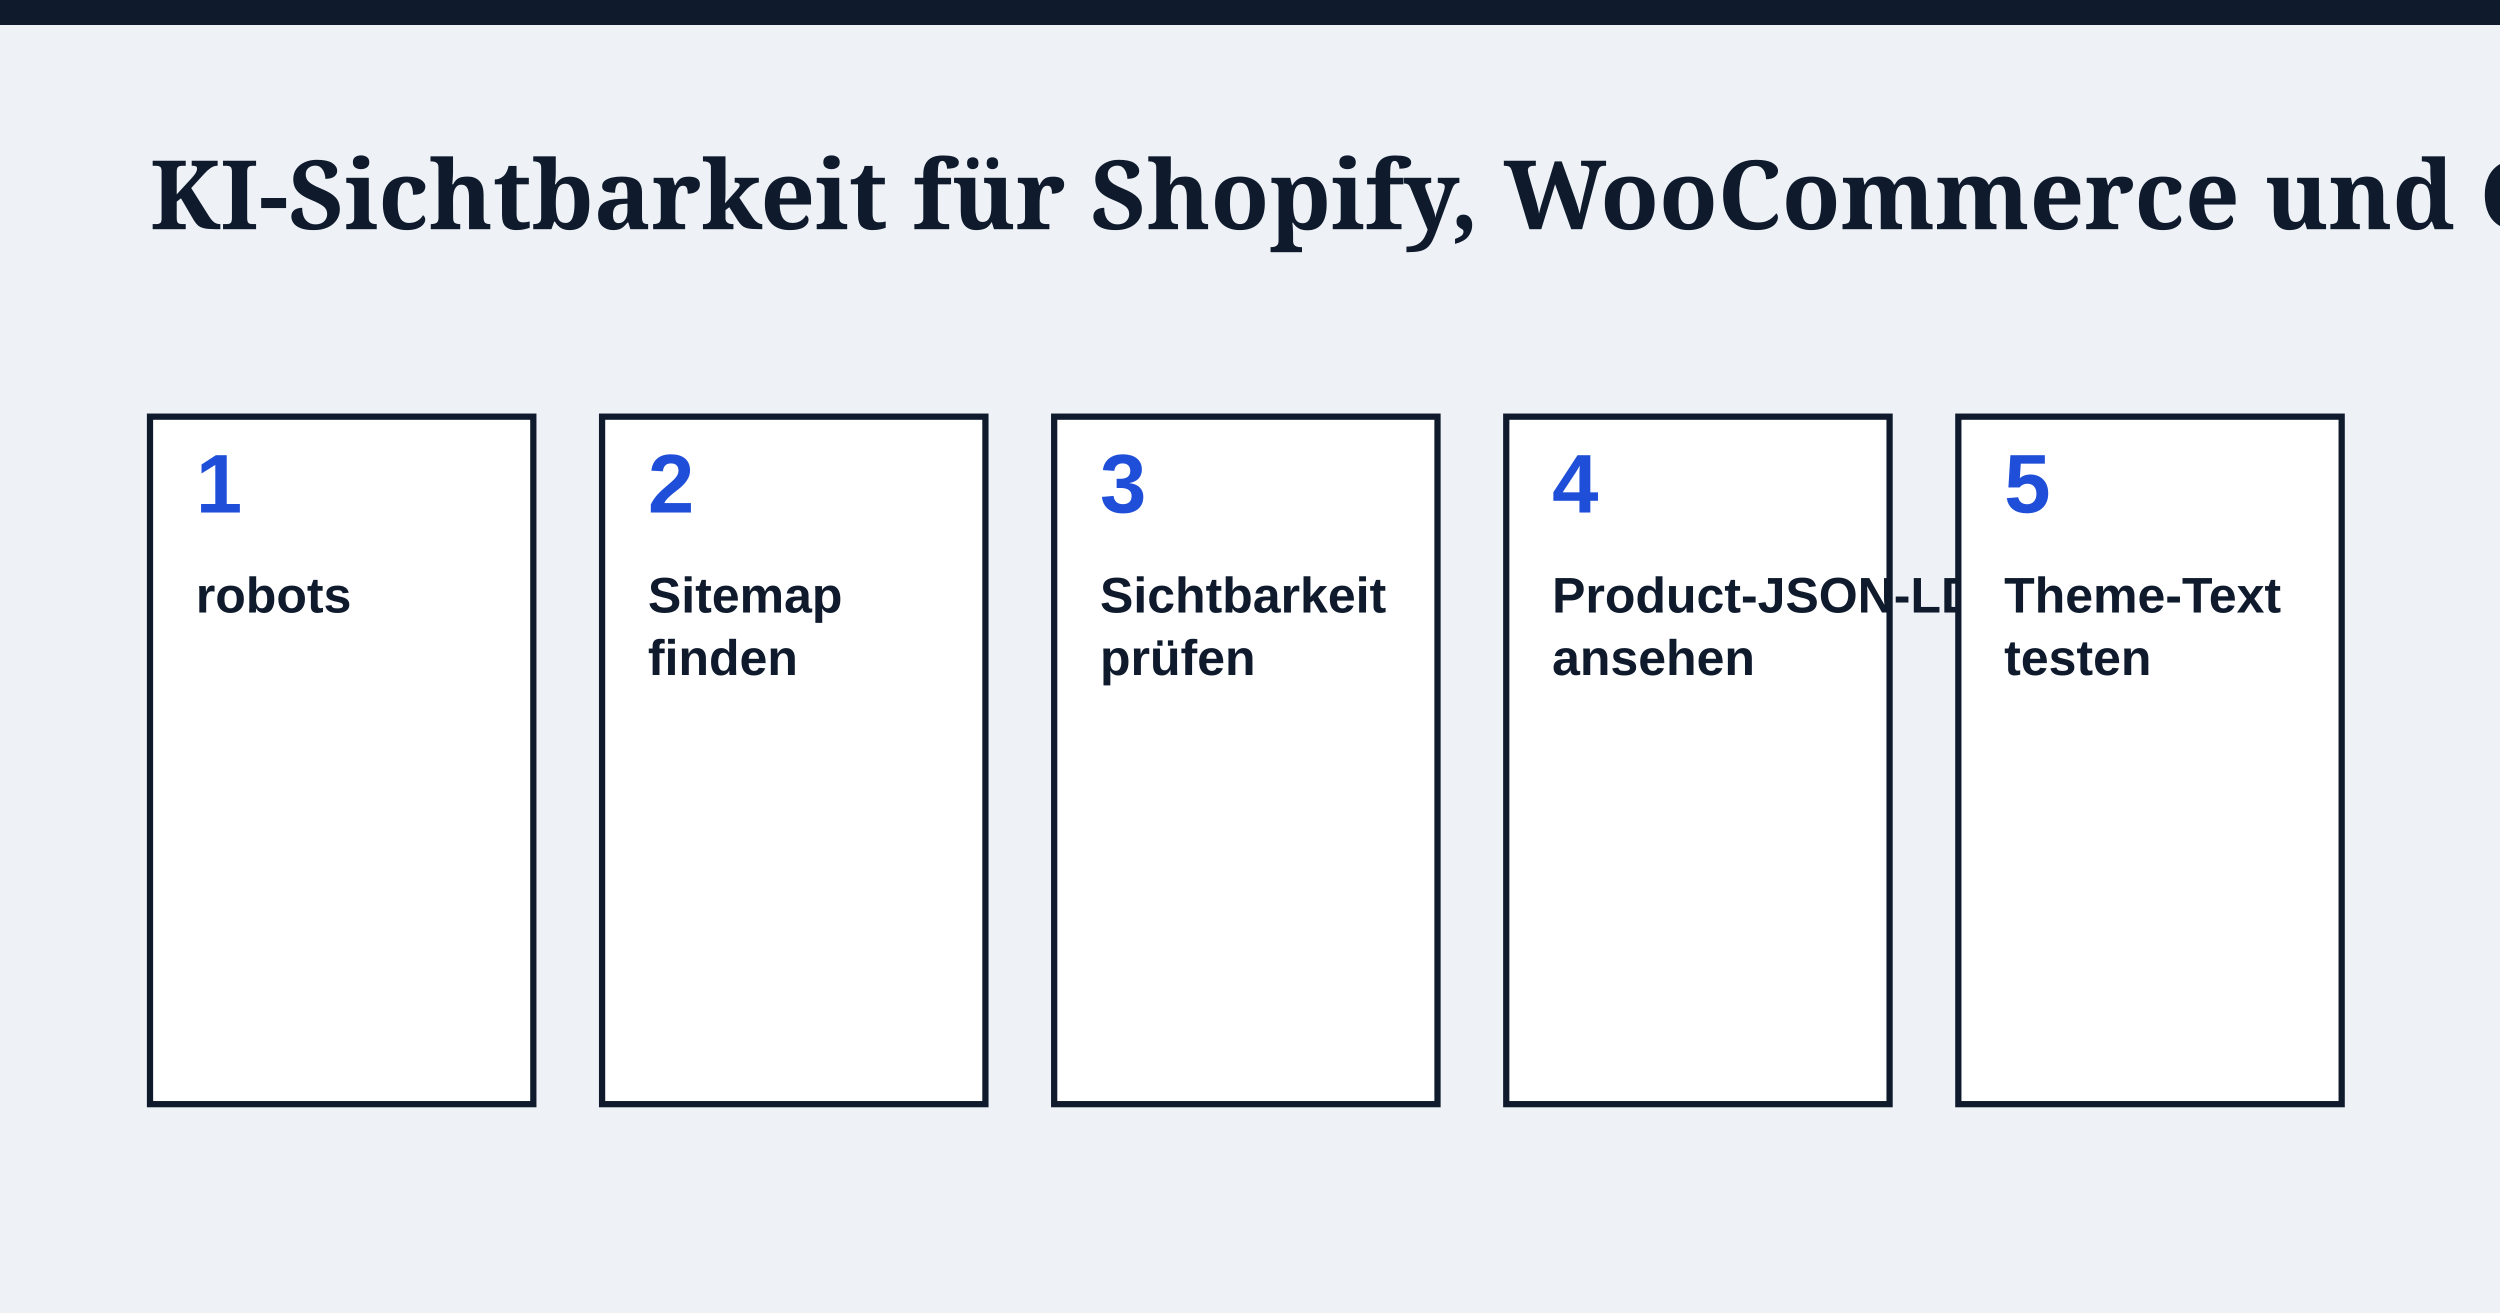
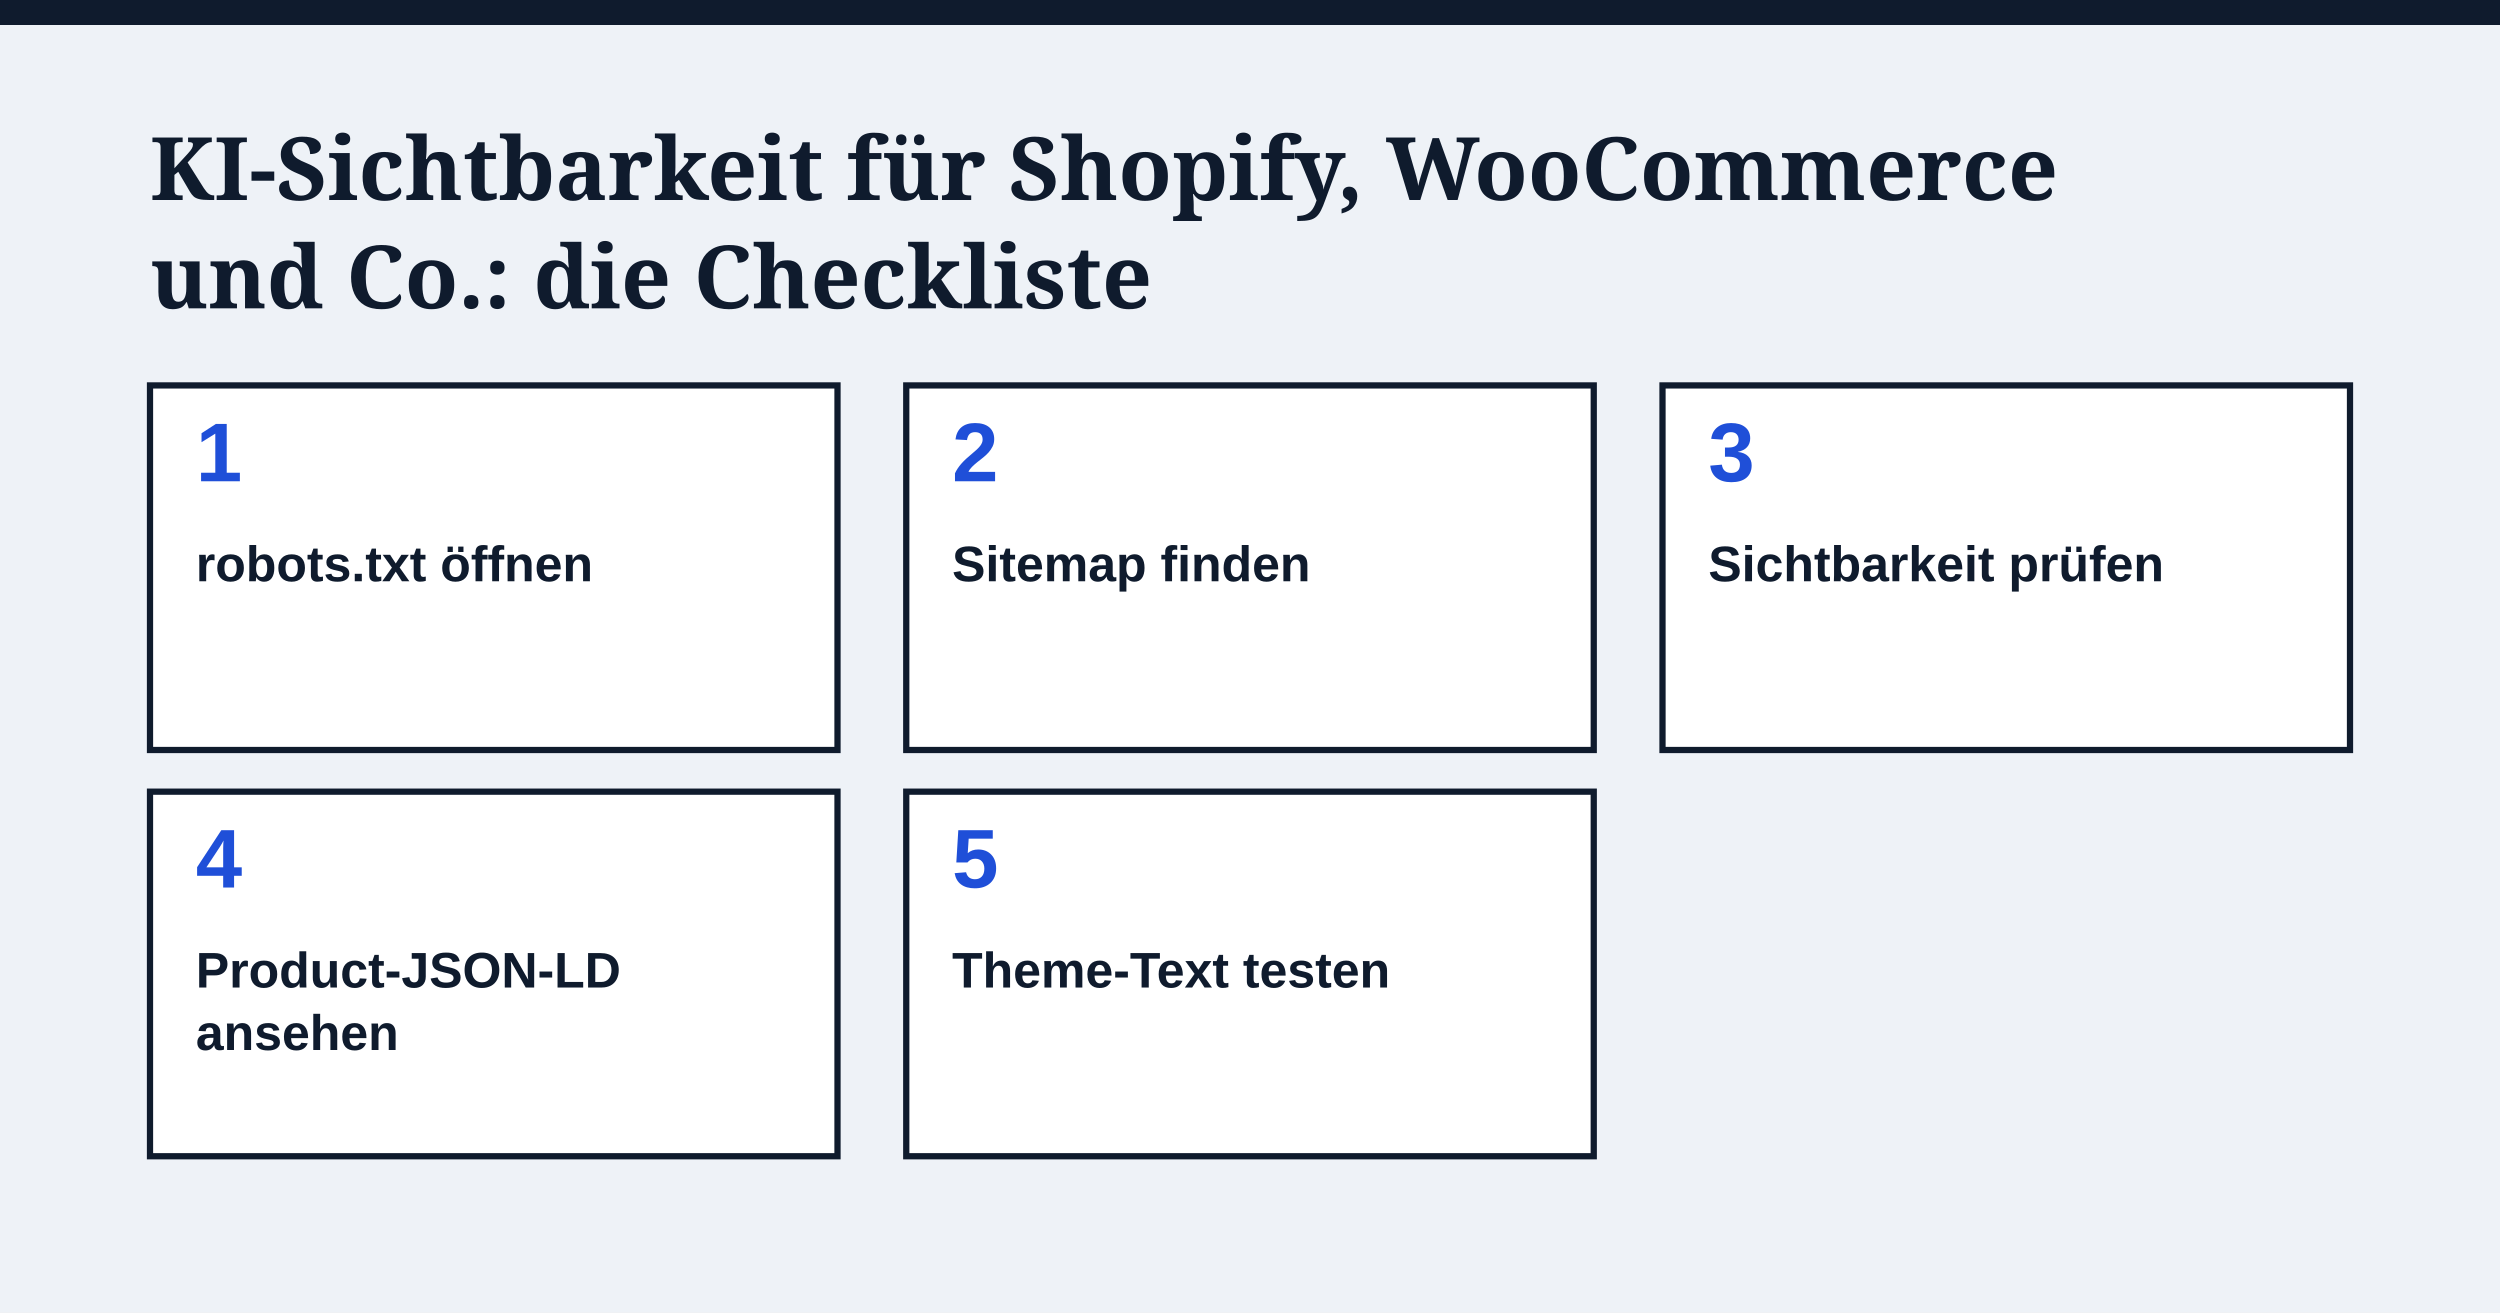
<svg xmlns="http://www.w3.org/2000/svg" viewBox="0 0 1200 630" width="1200" height="630" role="img" aria-labelledby="t d">
  <rect width="1200" height="630" fill="#EEF2F7" />
  <rect width="1200" height="12" fill="#0F1B2D" />
-   <text x="72" y="110" font-family="Georgia,serif" font-size="46" font-weight="600" fill="#0F1B2D">KI-Sichtbarkeit für Shopify, WooCommerce und Co.: die Checkliste</text>
+   <text x="72" y="96" font-family="Georgia,serif" font-size="42" font-weight="600" fill="#0F1B2D">KI-Sichtbarkeit für Shopify, WooCommerce</text>
+   <text x="72" y="148" font-family="Georgia,serif" font-size="42" font-weight="600" fill="#0F1B2D">und Co.: die Checkliste</text>
  <g font-family="system-ui,Arial,sans-serif" fill="#0F1B2D">
-     <rect x="72" y="200" width="184" height="330" fill="#fff" stroke="#0F1B2D" stroke-width="3" />
-     <text x="94" y="246" font-size="40" font-weight="600" fill="#1F4FD8">1</text>
-     <text x="94" y="294" font-size="24" font-weight="600">robots</text>
-     <rect x="289" y="200" width="184" height="330" fill="#fff" stroke="#0F1B2D" stroke-width="3" />
-     <text x="311" y="246" font-size="40" font-weight="600" fill="#1F4FD8">2</text>
-     <text x="311" y="294" font-size="24" font-weight="600">Sitemap</text>
-     <text x="311" y="324" font-size="24" font-weight="600">finden</text>
-     <rect x="506" y="200" width="184" height="330" fill="#fff" stroke="#0F1B2D" stroke-width="3" />
-     <text x="528" y="246" font-size="40" font-weight="600" fill="#1F4FD8">3</text>
-     <text x="528" y="294" font-size="24" font-weight="600">Sichtbarkeit</text>
-     <text x="528" y="324" font-size="24" font-weight="600">prüfen</text>
-     <rect x="723" y="200" width="184" height="330" fill="#fff" stroke="#0F1B2D" stroke-width="3" />
-     <text x="745" y="246" font-size="40" font-weight="600" fill="#1F4FD8">4</text>
-     <text x="745" y="294" font-size="24" font-weight="600">Product-JSON-LD</text>
-     <text x="745" y="324" font-size="24" font-weight="600">ansehen</text>
-     <rect x="940" y="200" width="184" height="330" fill="#fff" stroke="#0F1B2D" stroke-width="3" />
-     <text x="962" y="246" font-size="40" font-weight="600" fill="#1F4FD8">5</text>
-     <text x="962" y="294" font-size="24" font-weight="600">Theme-Text</text>
-     <text x="962" y="324" font-size="24" font-weight="600">testen</text>
+     <rect x="72" y="185" width="330" height="175" fill="#fff" stroke="#0F1B2D" stroke-width="3" />
+     <text x="94" y="231" font-size="40" font-weight="600" fill="#1F4FD8">1</text>
+     <text x="94" y="279" font-size="24" font-weight="600">robots.txt öffnen</text>
+     <rect x="435" y="185" width="330" height="175" fill="#fff" stroke="#0F1B2D" stroke-width="3" />
+     <text x="457" y="231" font-size="40" font-weight="600" fill="#1F4FD8">2</text>
+     <text x="457" y="279" font-size="24" font-weight="600">Sitemap finden</text>
+     <rect x="798" y="185" width="330" height="175" fill="#fff" stroke="#0F1B2D" stroke-width="3" />
+     <text x="820" y="231" font-size="40" font-weight="600" fill="#1F4FD8">3</text>
+     <text x="820" y="279" font-size="24" font-weight="600">Sichtbarkeit prüfen</text>
+     <rect x="72" y="380" width="330" height="175" fill="#fff" stroke="#0F1B2D" stroke-width="3" />
+     <text x="94" y="426" font-size="40" font-weight="600" fill="#1F4FD8">4</text>
+     <text x="94" y="474" font-size="24" font-weight="600">Product-JSON-LD</text>
+     <text x="94" y="504" font-size="24" font-weight="600">ansehen</text>
+     <rect x="435" y="380" width="330" height="175" fill="#fff" stroke="#0F1B2D" stroke-width="3" />
+     <text x="457" y="426" font-size="40" font-weight="600" fill="#1F4FD8">5</text>
+     <text x="457" y="474" font-size="24" font-weight="600">Theme-Text testen</text>
  </g>
</svg>
